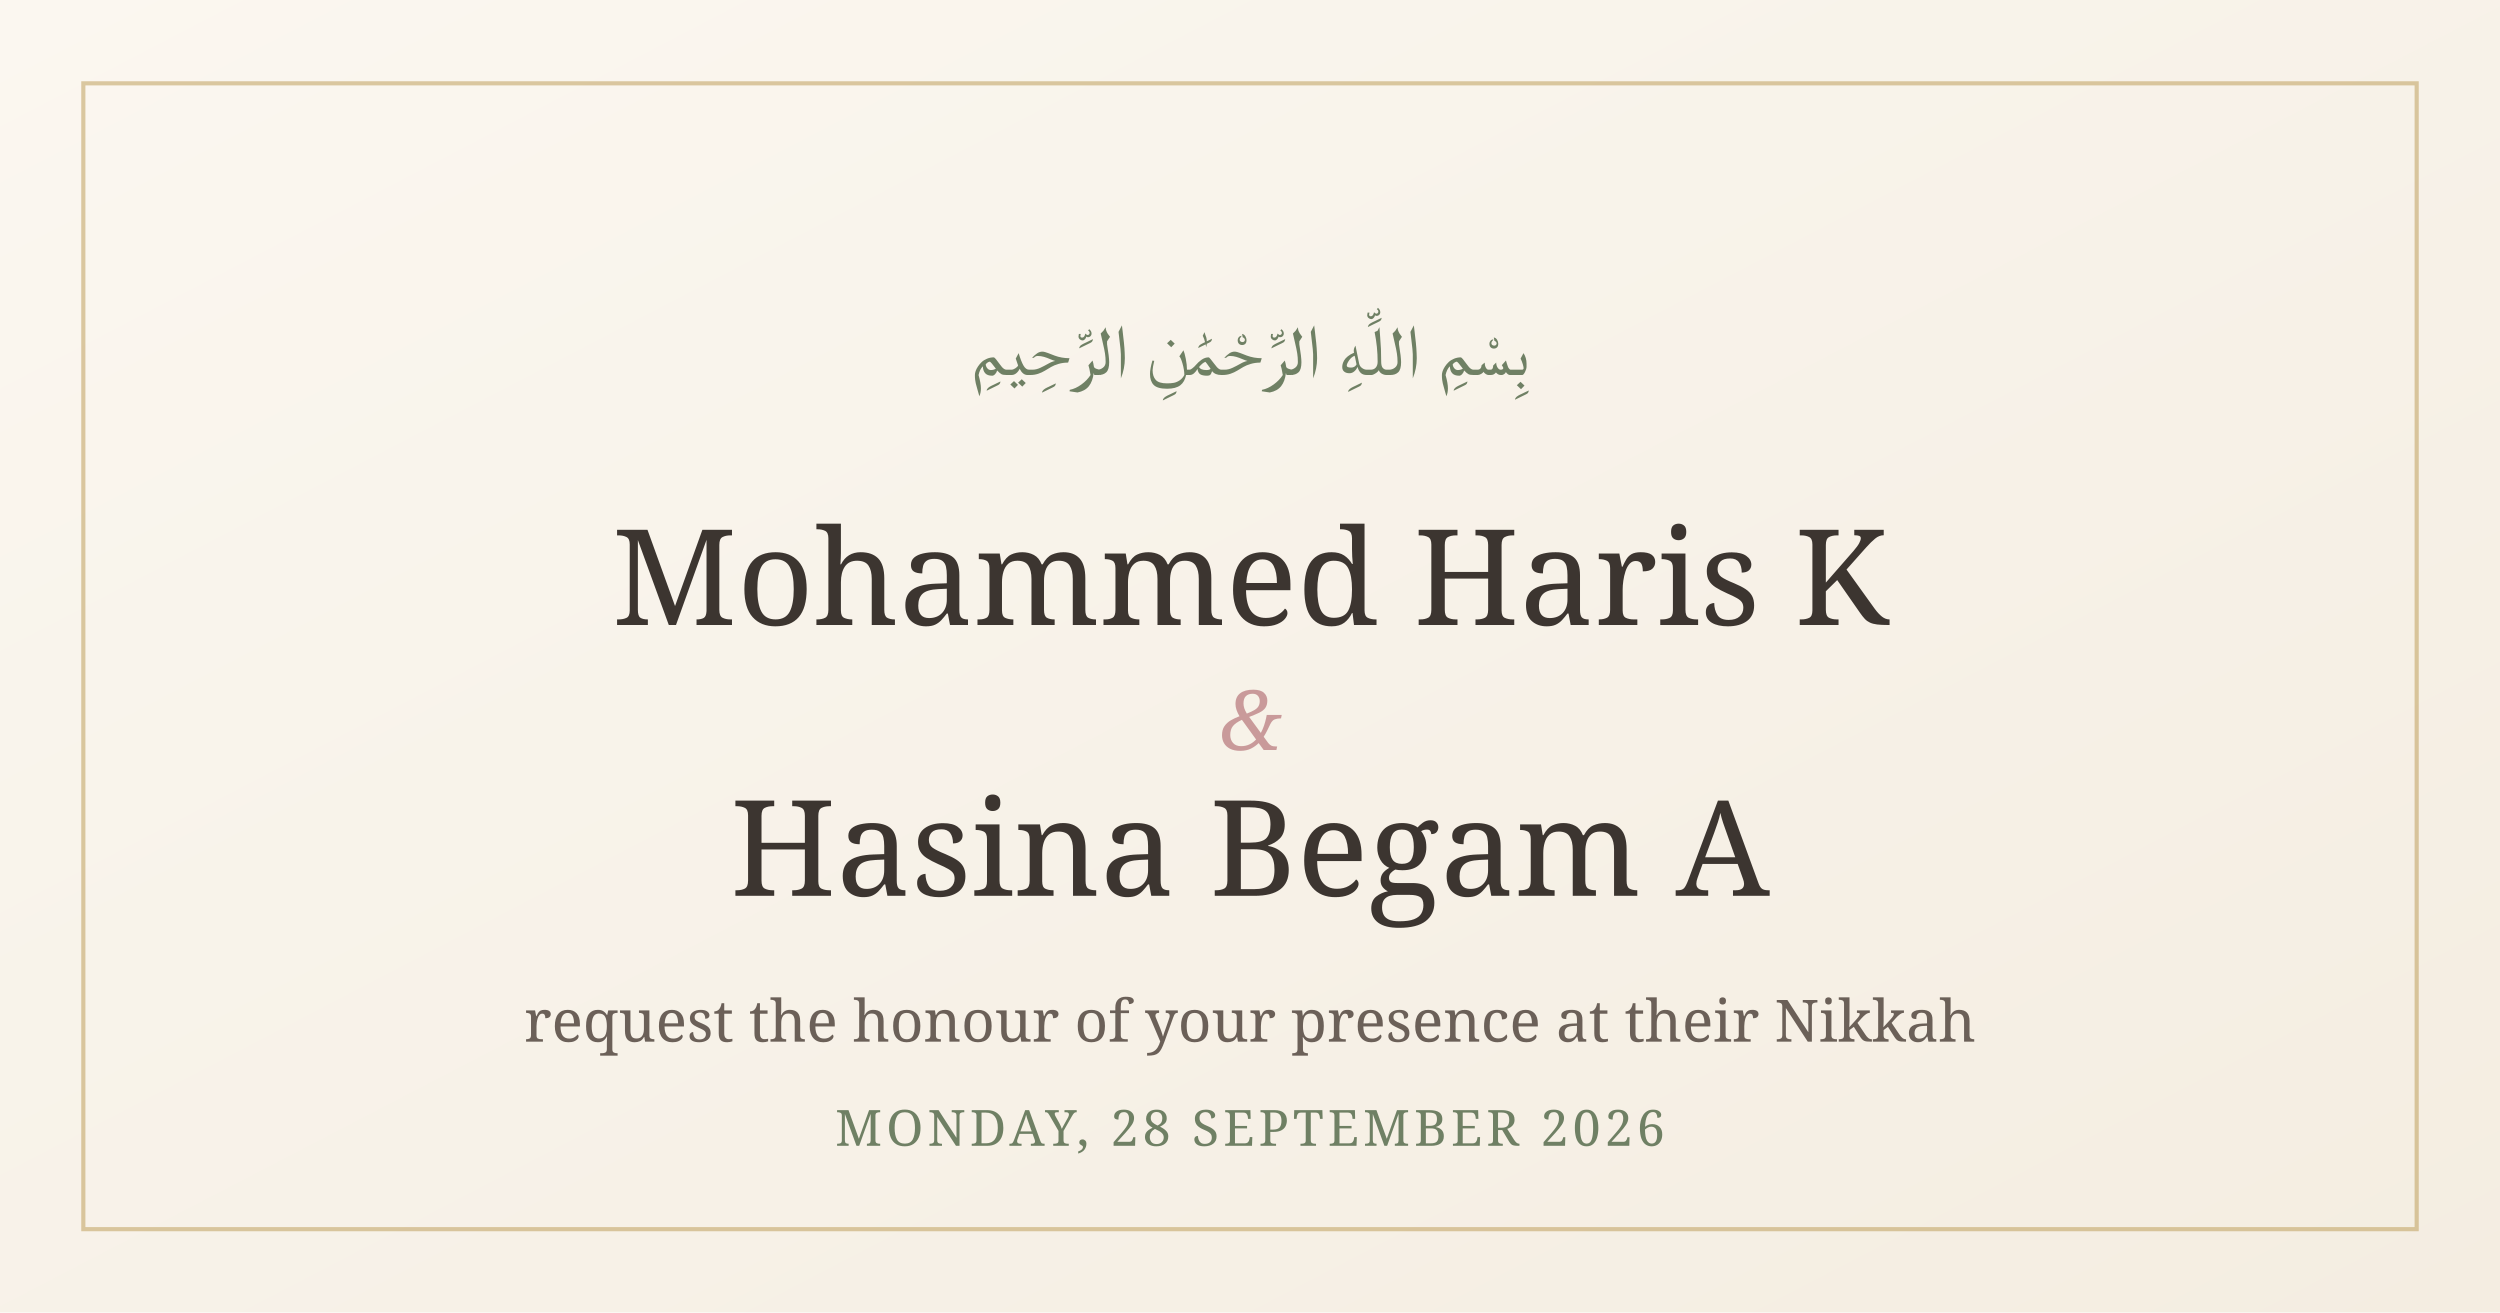
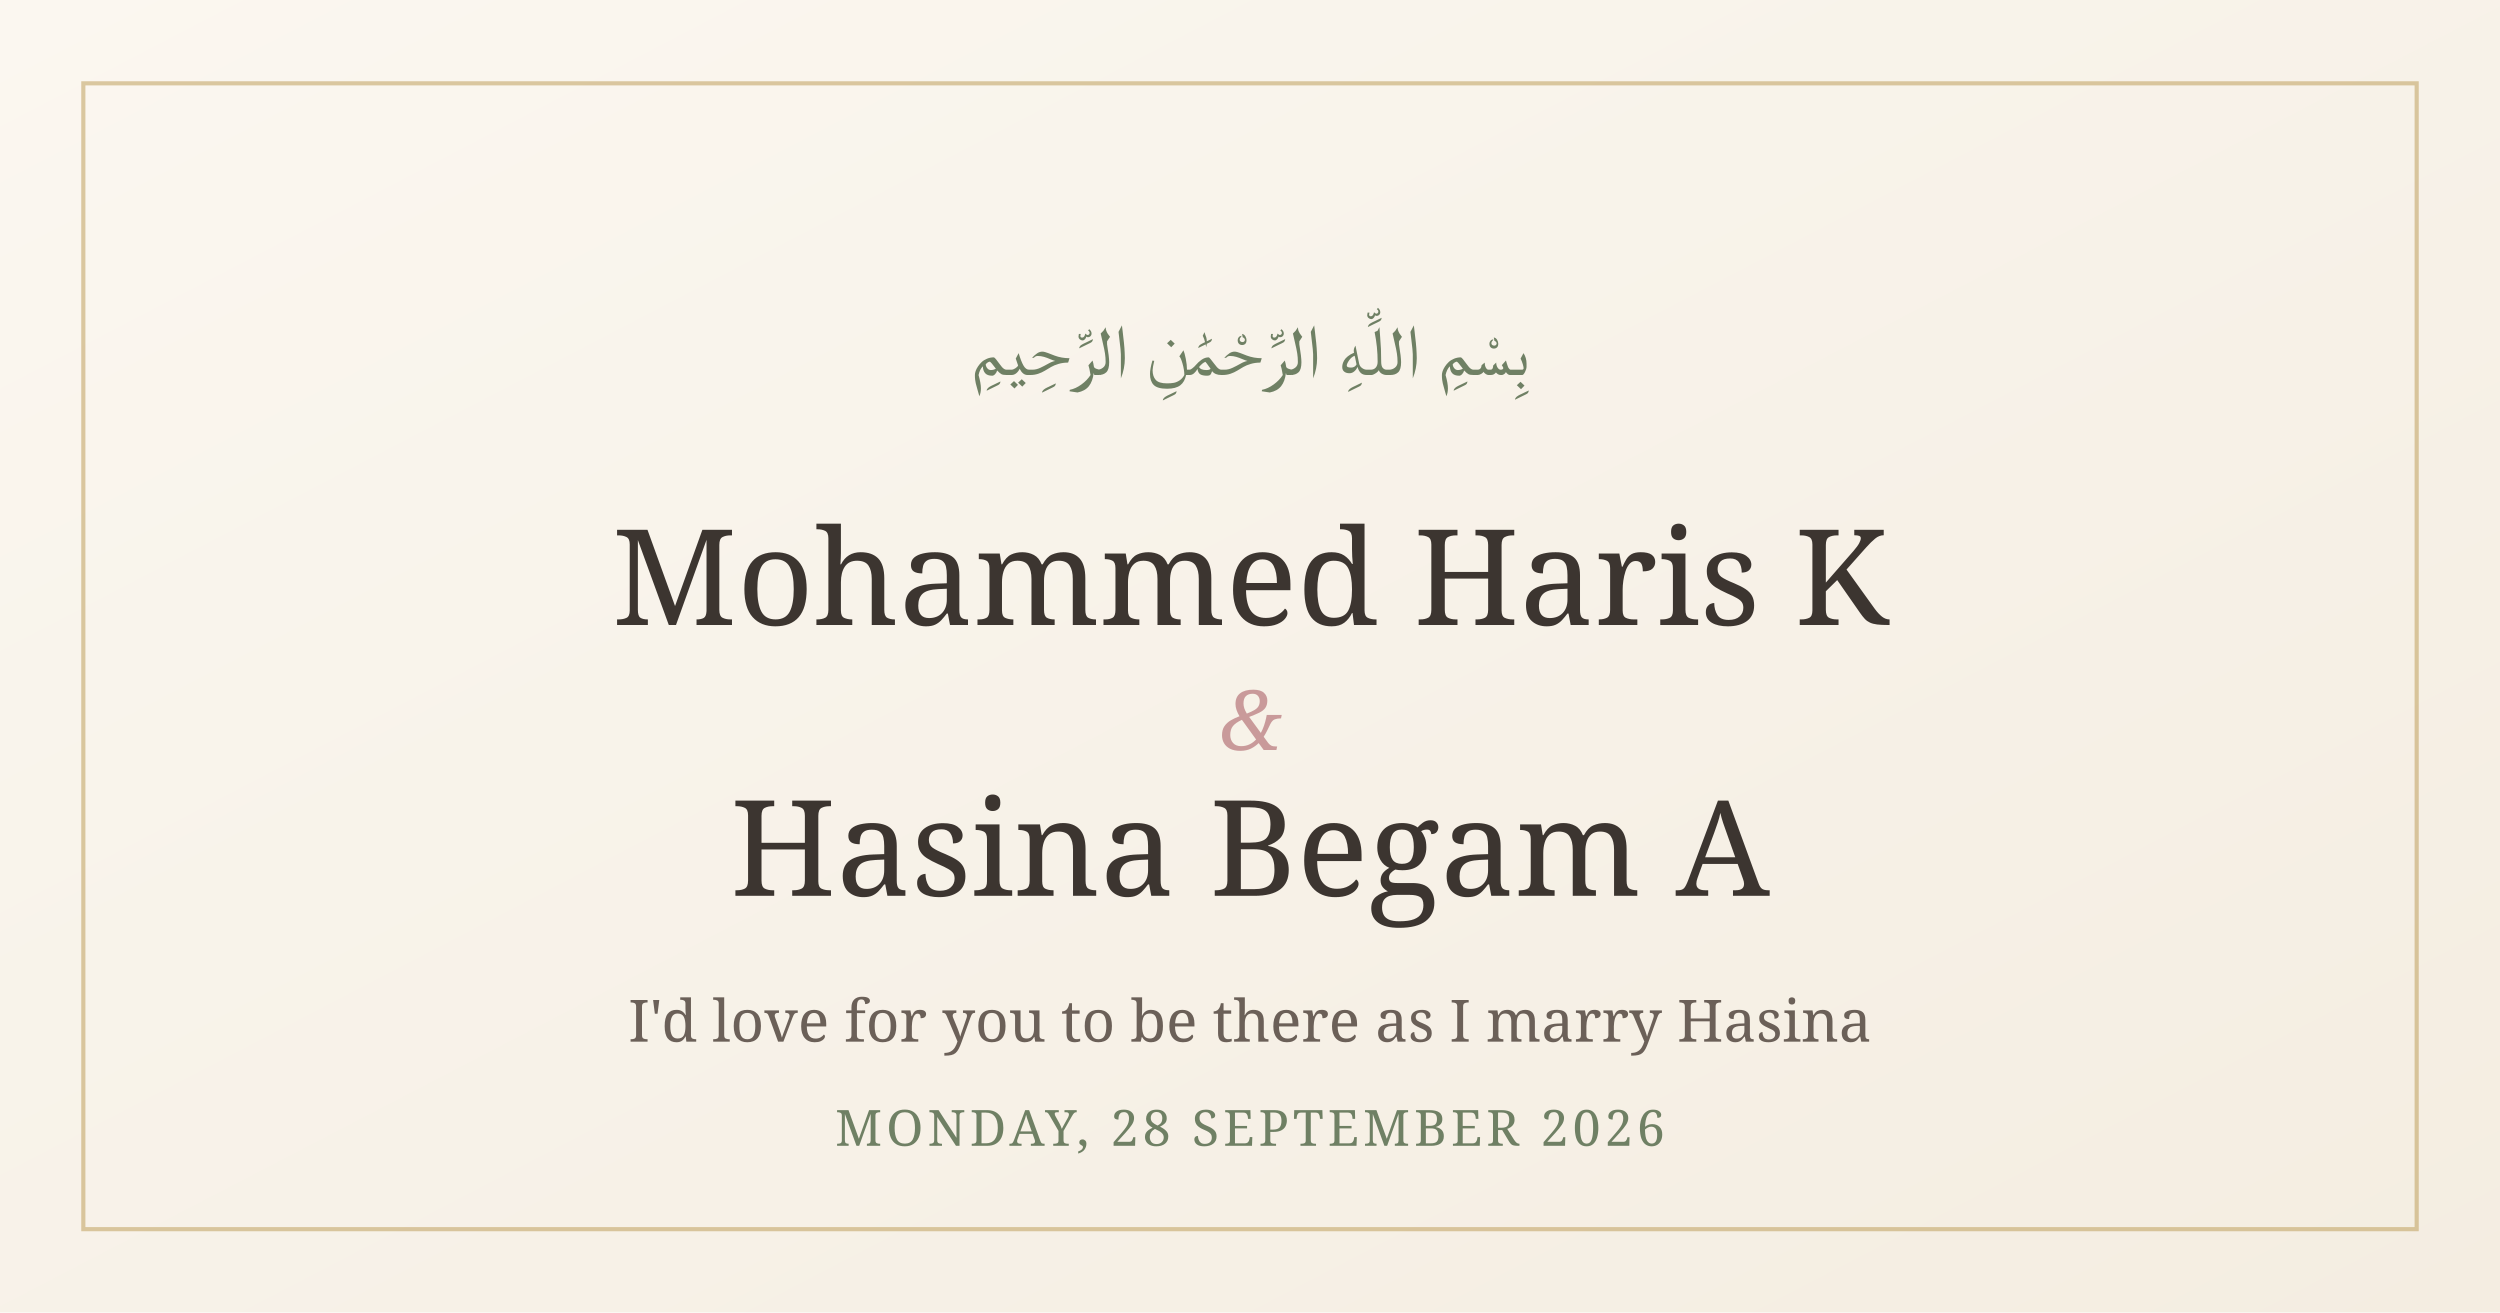
<svg xmlns="http://www.w3.org/2000/svg" width="1200" height="630" viewBox="0 0 1200 630">
  <defs>
    <linearGradient id="bg" x1="0" y1="0" x2="1" y2="1">
      <stop offset="0%" stop-color="#fbf7f0" />
      <stop offset="100%" stop-color="#f4ede1" />
    </linearGradient>
  </defs>
  <rect width="1200" height="630" fill="url(#bg)" />
  <rect x="40" y="40" width="1120" height="550" fill="none" stroke="#b9974f" stroke-width="2" opacity="0.5" />
  <text x="600" y="180" text-anchor="middle" font-family="Georgia, serif" font-size="34" fill="#6f8064">بِسْمِ اللَّهِ الرَّحْمَٰنِ الرَّحِيمِ</text>
  <text x="600" y="300" text-anchor="middle" font-family="Georgia, serif" font-size="64" fill="#3c3530">Mohammed Haris K</text>
  <text x="600" y="360" text-anchor="middle" font-family="Georgia, serif" font-style="italic" font-size="40" fill="#c99a9a">&amp;</text>
  <text x="600" y="430" text-anchor="middle" font-family="Georgia, serif" font-size="64" fill="#3c3530">Hasina Begam A</text>
-   <text x="600" y="500" text-anchor="middle" font-family="Georgia, serif" font-size="28" fill="#6b6058">request the honour of your presence at their Nikkah</text>
+   <text x="600" y="500" text-anchor="middle" font-family="Georgia, serif" font-size="28" fill="#6b6058">I'd love for you to be there as I marry Hasina</text>
  <text x="600" y="550" text-anchor="middle" font-family="Georgia, serif" font-size="24" letter-spacing="2" fill="#6f8064">MONDAY, 28 SEPTEMBER 2026</text>
</svg>
